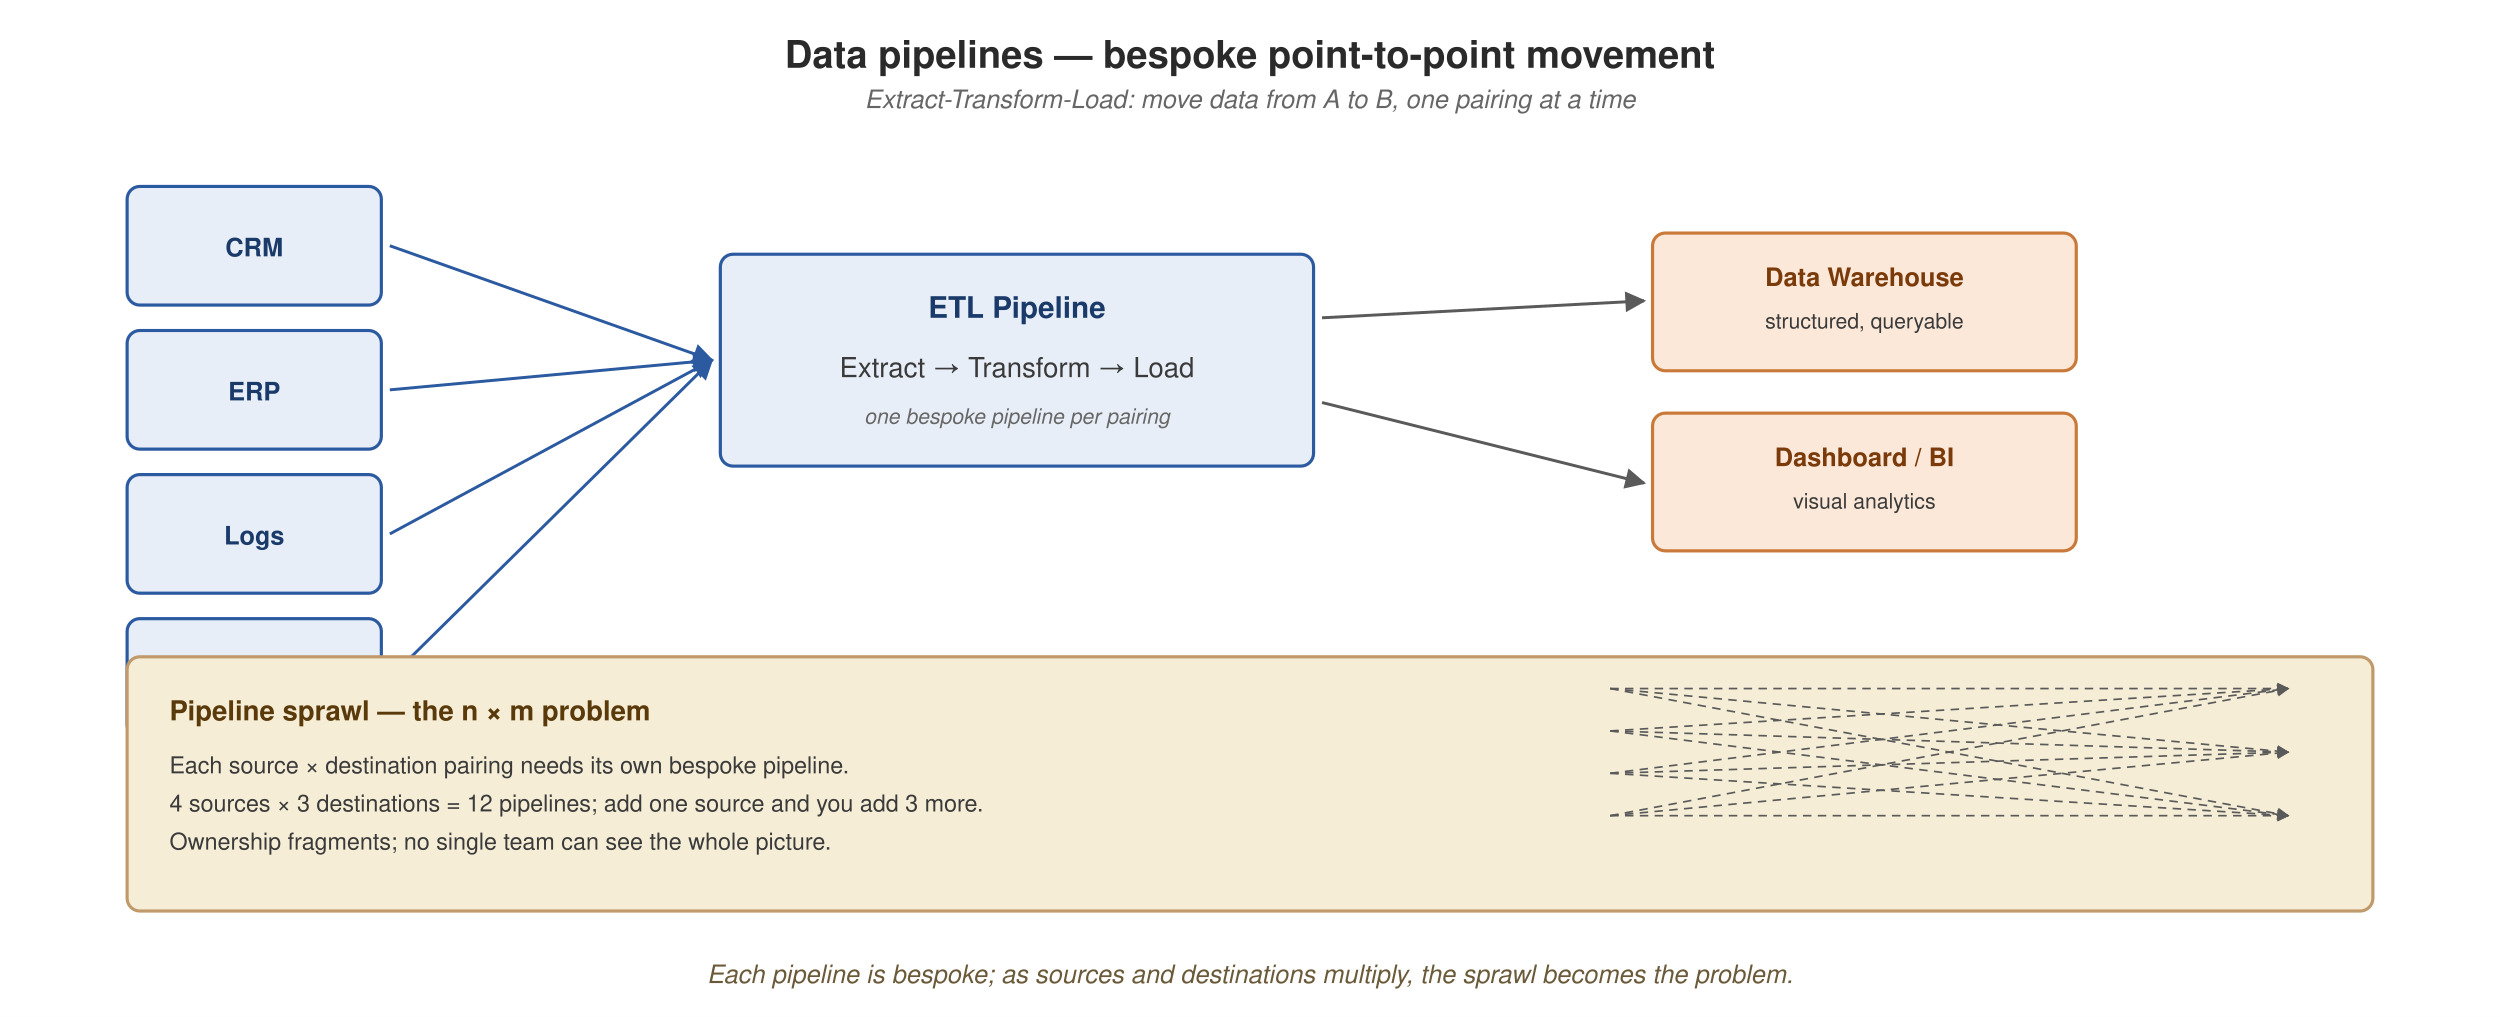
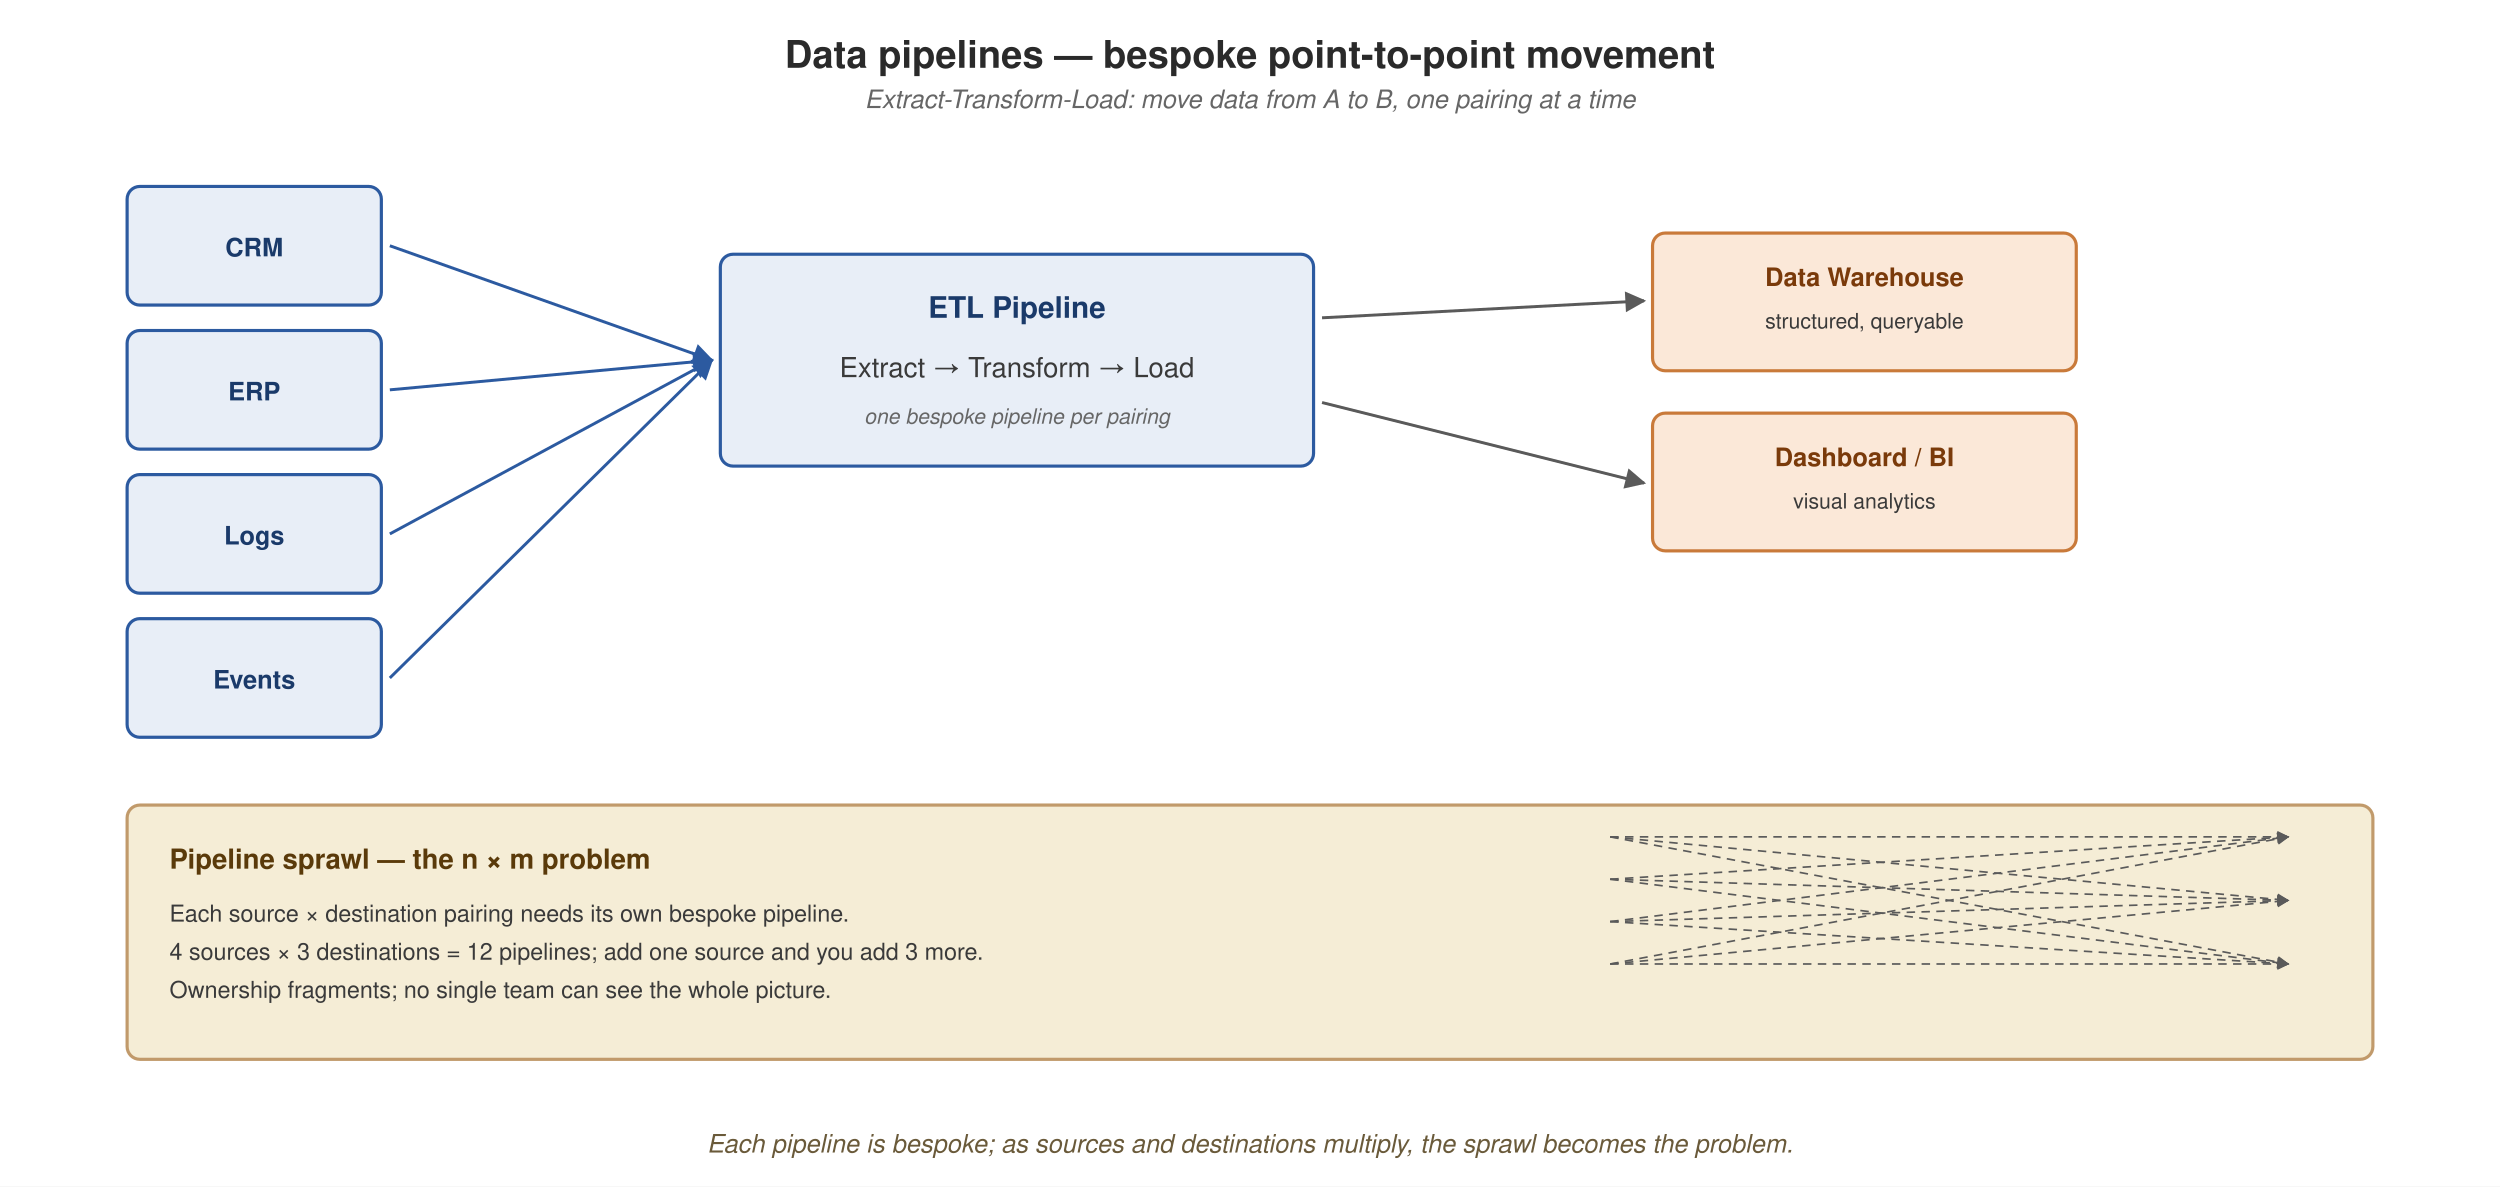
- <svg xmlns="http://www.w3.org/2000/svg" viewBox="0 0 1180 480" font-family="Helvetica, -apple-system, 'Segoe UI', Roboto, sans-serif">
-   <rect x="0" y="0" width="1180" height="480" fill="#ffffff" />
+ <svg xmlns="http://www.w3.org/2000/svg" viewBox="0 0 1180 560" font-family="Helvetica, -apple-system, 'Segoe UI', Roboto, sans-serif">
+   <rect x="0" y="0" width="1180" height="560" fill="#ffffff" />
  <defs>
    <marker id="arr" viewBox="0 0 10 10" refX="9" refY="5" markerWidth="7" markerHeight="7" orient="auto-start-reverse">
      <path d="M0,0 L10,5 L0,10 z" fill="#5a5a5a" />
    </marker>
    <marker id="arrR" viewBox="0 0 10 10" refX="9" refY="5" markerWidth="7" markerHeight="7" orient="auto-start-reverse">
      <path d="M0,0 L10,5 L0,10 z" fill="#c14a3a" />
    </marker>
    <marker id="arrB" viewBox="0 0 10 10" refX="9" refY="5" markerWidth="7" markerHeight="7" orient="auto-start-reverse">
      <path d="M0,0 L10,5 L0,10 z" fill="#2c5aa0" />
    </marker>
    <marker id="arrG" viewBox="0 0 10 10" refX="9" refY="5" markerWidth="7" markerHeight="7" orient="auto-start-reverse">
      <path d="M0,0 L10,5 L0,10 z" fill="#5a8a3a" />
    </marker>
  </defs>
  <text x="590" y="32" font-size="18" fill="#2a2a2a" text-anchor="middle" font-weight="700">Data pipelines — bespoke point-to-point movement</text>
  <text x="590" y="51" font-size="12" fill="#666666" text-anchor="middle" font-style="italic">Extract-Transform-Load: move data from A to B, one pairing at a time</text>
  <rect x="60" y="88" width="120" height="56" fill="#e8eef7" stroke="#2c5aa0" stroke-width="1.5" rx="6" />
  <text x="120" y="121" font-size="12" fill="#1a3a6a" text-anchor="middle" font-weight="700">CRM</text>
  <rect x="60" y="156" width="120" height="56" fill="#e8eef7" stroke="#2c5aa0" stroke-width="1.5" rx="6" />
  <text x="120" y="189" font-size="12" fill="#1a3a6a" text-anchor="middle" font-weight="700">ERP</text>
  <rect x="60" y="224" width="120" height="56" fill="#e8eef7" stroke="#2c5aa0" stroke-width="1.5" rx="6" />
  <text x="120" y="257" font-size="12" fill="#1a3a6a" text-anchor="middle" font-weight="700">Logs</text>
  <rect x="60" y="292" width="120" height="56" fill="#e8eef7" stroke="#2c5aa0" stroke-width="1.5" rx="6" />
  <text x="120" y="325" font-size="12" fill="#1a3a6a" text-anchor="middle" font-weight="700">Events</text>
  <rect x="340" y="120" width="280" height="100" fill="#e8eef7" stroke="#2c5aa0" stroke-width="1.5" rx="6" />
  <text x="480" y="150" font-size="14" fill="#1a3a6a" text-anchor="middle" font-weight="700">ETL Pipeline</text>
  <text x="480" y="178" font-size="13" fill="#3a3a3a" text-anchor="middle">Extract  →  Transform  →  Load</text>
  <text x="480" y="200" font-size="10" fill="#666666" text-anchor="middle" font-style="italic">one bespoke pipeline per pairing</text>
  <rect x="780" y="110" width="200" height="65" fill="#fbe8d8" stroke="#c97a3a" stroke-width="1.5" rx="6" />
  <text x="880" y="135" font-size="12" fill="#7a3a0a" text-anchor="middle" font-weight="700">Data Warehouse</text>
  <text x="880" y="155" font-size="10" fill="#3a3a3a" text-anchor="middle">structured, queryable</text>
  <rect x="780" y="195" width="200" height="65" fill="#fbe8d8" stroke="#c97a3a" stroke-width="1.5" rx="6" />
  <text x="880" y="220" font-size="12" fill="#7a3a0a" text-anchor="middle" font-weight="700">Dashboard / BI</text>
  <text x="880" y="240" font-size="10" fill="#3a3a3a" text-anchor="middle">visual analytics</text>
  <line x1="184" y1="116" x2="336" y2="170" stroke="#2c5aa0" stroke-width="1.4" marker-end="url(#arrB)" />
  <line x1="184" y1="184" x2="336" y2="170" stroke="#2c5aa0" stroke-width="1.4" marker-end="url(#arrB)" />
  <line x1="184" y1="252" x2="336" y2="170" stroke="#2c5aa0" stroke-width="1.4" marker-end="url(#arrB)" />
  <line x1="184" y1="320" x2="336" y2="170" stroke="#2c5aa0" stroke-width="1.4" marker-end="url(#arrB)" />
  <line x1="624" y1="150" x2="776" y2="142" stroke="#5a5a5a" stroke-width="1.4" marker-end="url(#arr)" />
  <line x1="624" y1="190" x2="776" y2="228" stroke="#5a5a5a" stroke-width="1.4" marker-end="url(#arr)" />
-   <rect x="60" y="310" width="1060" height="120" fill="#f5edd6" stroke="#c19a6b" stroke-width="1.5" rx="6" />
-   <text x="80" y="340" font-size="13" fill="#5a3a0a" text-anchor="start" font-weight="700">Pipeline sprawl — the n × m problem</text>
-   <text x="80" y="365" font-size="11" fill="#3a3a3a" text-anchor="start">Each source × destination pairing needs its own bespoke pipeline.</text>
-   <text x="80" y="383" font-size="11" fill="#3a3a3a" text-anchor="start">4 sources × 3 destinations = 12 pipelines; add one source and you add 3 more.</text>
-   <text x="80" y="401" font-size="11" fill="#3a3a3a" text-anchor="start">Ownership fragments; no single team can see the whole picture.</text>
-   <line x1="760" y1="325" x2="1080" y2="325" stroke="#5a5a5a" stroke-width="0.8" marker-end="url(#arr)" stroke-dasharray="4 3" />
-   <line x1="760" y1="325" x2="1080" y2="355" stroke="#5a5a5a" stroke-width="0.8" marker-end="url(#arr)" stroke-dasharray="4 3" />
-   <line x1="760" y1="325" x2="1080" y2="385" stroke="#5a5a5a" stroke-width="0.8" marker-end="url(#arr)" stroke-dasharray="4 3" />
-   <line x1="760" y1="345" x2="1080" y2="325" stroke="#5a5a5a" stroke-width="0.8" marker-end="url(#arr)" stroke-dasharray="4 3" />
-   <line x1="760" y1="345" x2="1080" y2="355" stroke="#5a5a5a" stroke-width="0.8" marker-end="url(#arr)" stroke-dasharray="4 3" />
-   <line x1="760" y1="345" x2="1080" y2="385" stroke="#5a5a5a" stroke-width="0.8" marker-end="url(#arr)" stroke-dasharray="4 3" />
-   <line x1="760" y1="365" x2="1080" y2="325" stroke="#5a5a5a" stroke-width="0.8" marker-end="url(#arr)" stroke-dasharray="4 3" />
-   <line x1="760" y1="365" x2="1080" y2="355" stroke="#5a5a5a" stroke-width="0.8" marker-end="url(#arr)" stroke-dasharray="4 3" />
-   <line x1="760" y1="365" x2="1080" y2="385" stroke="#5a5a5a" stroke-width="0.8" marker-end="url(#arr)" stroke-dasharray="4 3" />
-   <line x1="760" y1="385" x2="1080" y2="325" stroke="#5a5a5a" stroke-width="0.8" marker-end="url(#arr)" stroke-dasharray="4 3" />
-   <line x1="760" y1="385" x2="1080" y2="355" stroke="#5a5a5a" stroke-width="0.8" marker-end="url(#arr)" stroke-dasharray="4 3" />
-   <line x1="760" y1="385" x2="1080" y2="385" stroke="#5a5a5a" stroke-width="0.8" marker-end="url(#arr)" stroke-dasharray="4 3" />
-   <text x="590" y="464" font-size="12" fill="#6a5a3a" text-anchor="middle" font-style="italic">Each pipeline is bespoke; as sources and destinations multiply, the sprawl becomes the problem.</text>
+   <rect x="60" y="380" width="1060" height="120" fill="#f5edd6" stroke="#c19a6b" stroke-width="1.5" rx="6" />
+   <text x="80" y="410" font-size="13" fill="#5a3a0a" text-anchor="start" font-weight="700">Pipeline sprawl — the n × m problem</text>
+   <text x="80" y="435" font-size="11" fill="#3a3a3a" text-anchor="start">Each source × destination pairing needs its own bespoke pipeline.</text>
+   <text x="80" y="453" font-size="11" fill="#3a3a3a" text-anchor="start">4 sources × 3 destinations = 12 pipelines; add one source and you add 3 more.</text>
+   <text x="80" y="471" font-size="11" fill="#3a3a3a" text-anchor="start">Ownership fragments; no single team can see the whole picture.</text>
+   <line x1="760" y1="395" x2="1080" y2="395" stroke="#5a5a5a" stroke-width="0.8" marker-end="url(#arr)" stroke-dasharray="4 3" />
+   <line x1="760" y1="395" x2="1080" y2="425" stroke="#5a5a5a" stroke-width="0.8" marker-end="url(#arr)" stroke-dasharray="4 3" />
+   <line x1="760" y1="395" x2="1080" y2="455" stroke="#5a5a5a" stroke-width="0.8" marker-end="url(#arr)" stroke-dasharray="4 3" />
+   <line x1="760" y1="415" x2="1080" y2="395" stroke="#5a5a5a" stroke-width="0.8" marker-end="url(#arr)" stroke-dasharray="4 3" />
+   <line x1="760" y1="415" x2="1080" y2="425" stroke="#5a5a5a" stroke-width="0.8" marker-end="url(#arr)" stroke-dasharray="4 3" />
+   <line x1="760" y1="415" x2="1080" y2="455" stroke="#5a5a5a" stroke-width="0.8" marker-end="url(#arr)" stroke-dasharray="4 3" />
+   <line x1="760" y1="435" x2="1080" y2="395" stroke="#5a5a5a" stroke-width="0.8" marker-end="url(#arr)" stroke-dasharray="4 3" />
+   <line x1="760" y1="435" x2="1080" y2="425" stroke="#5a5a5a" stroke-width="0.8" marker-end="url(#arr)" stroke-dasharray="4 3" />
+   <line x1="760" y1="435" x2="1080" y2="455" stroke="#5a5a5a" stroke-width="0.8" marker-end="url(#arr)" stroke-dasharray="4 3" />
+   <line x1="760" y1="455" x2="1080" y2="395" stroke="#5a5a5a" stroke-width="0.8" marker-end="url(#arr)" stroke-dasharray="4 3" />
+   <line x1="760" y1="455" x2="1080" y2="425" stroke="#5a5a5a" stroke-width="0.8" marker-end="url(#arr)" stroke-dasharray="4 3" />
+   <line x1="760" y1="455" x2="1080" y2="455" stroke="#5a5a5a" stroke-width="0.8" marker-end="url(#arr)" stroke-dasharray="4 3" />
+   <text x="590" y="544" font-size="12" fill="#6a5a3a" text-anchor="middle" font-style="italic">Each pipeline is bespoke; as sources and destinations multiply, the sprawl becomes the problem.</text>
</svg>
